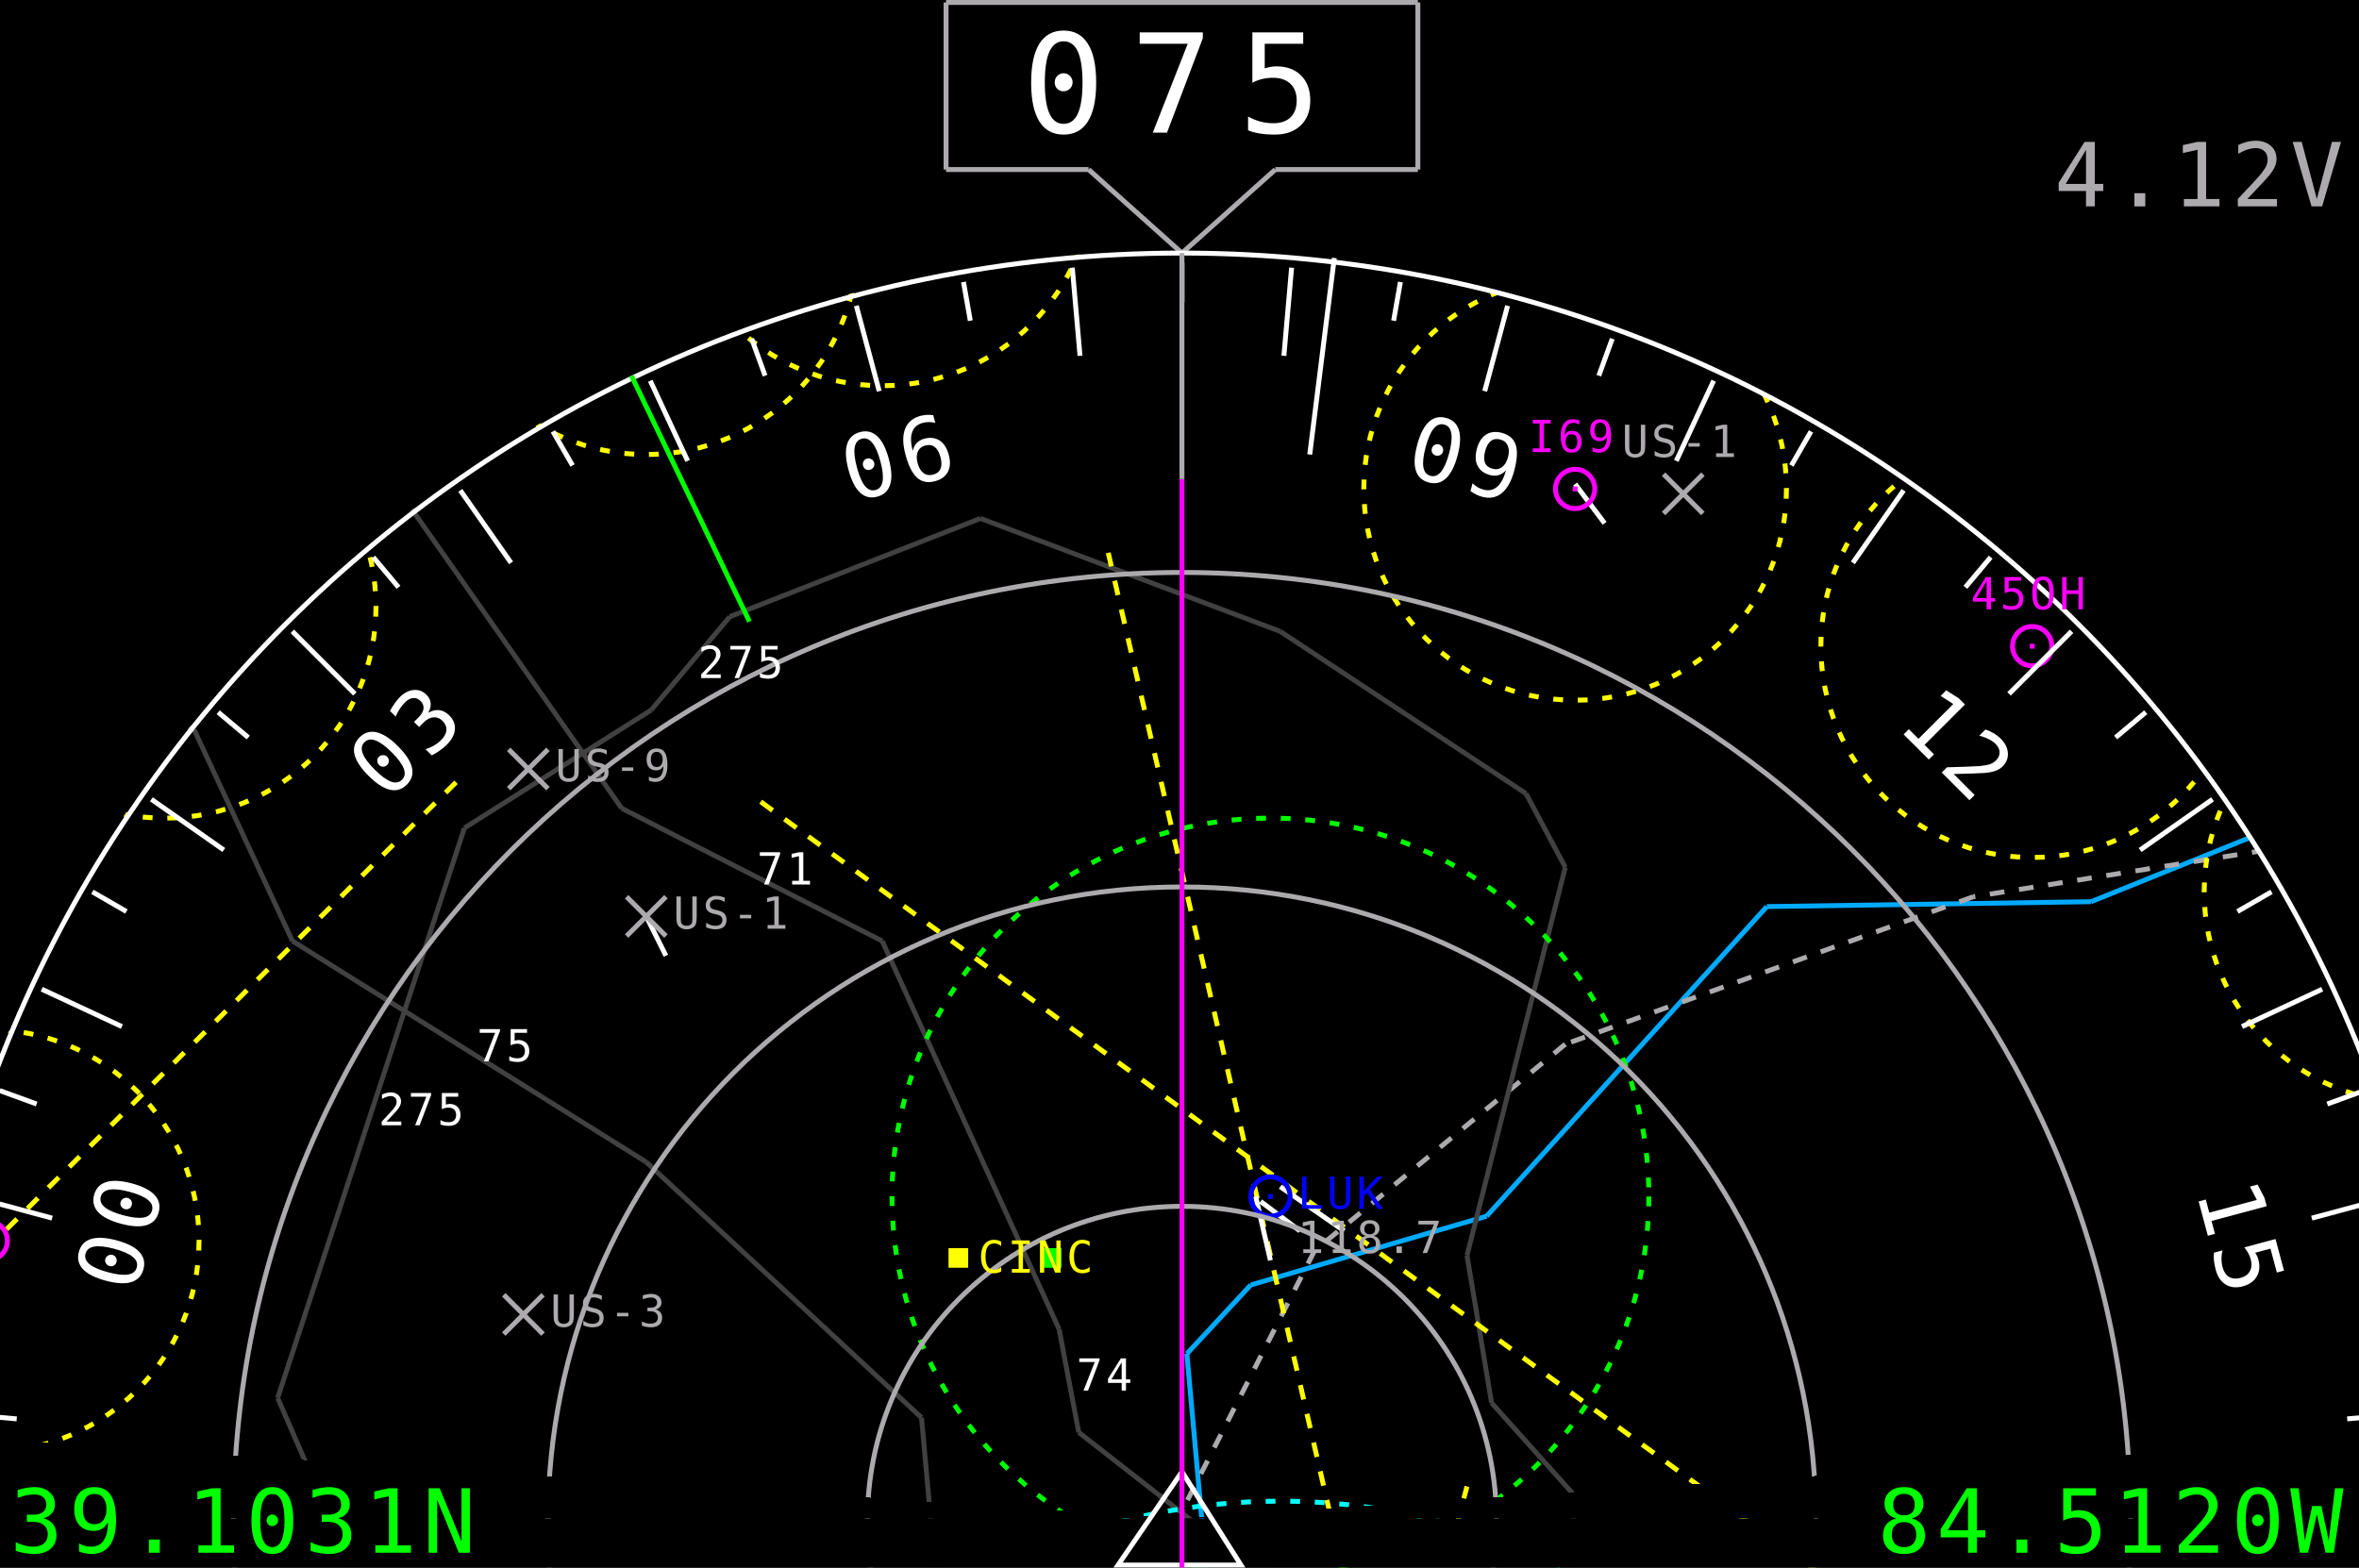
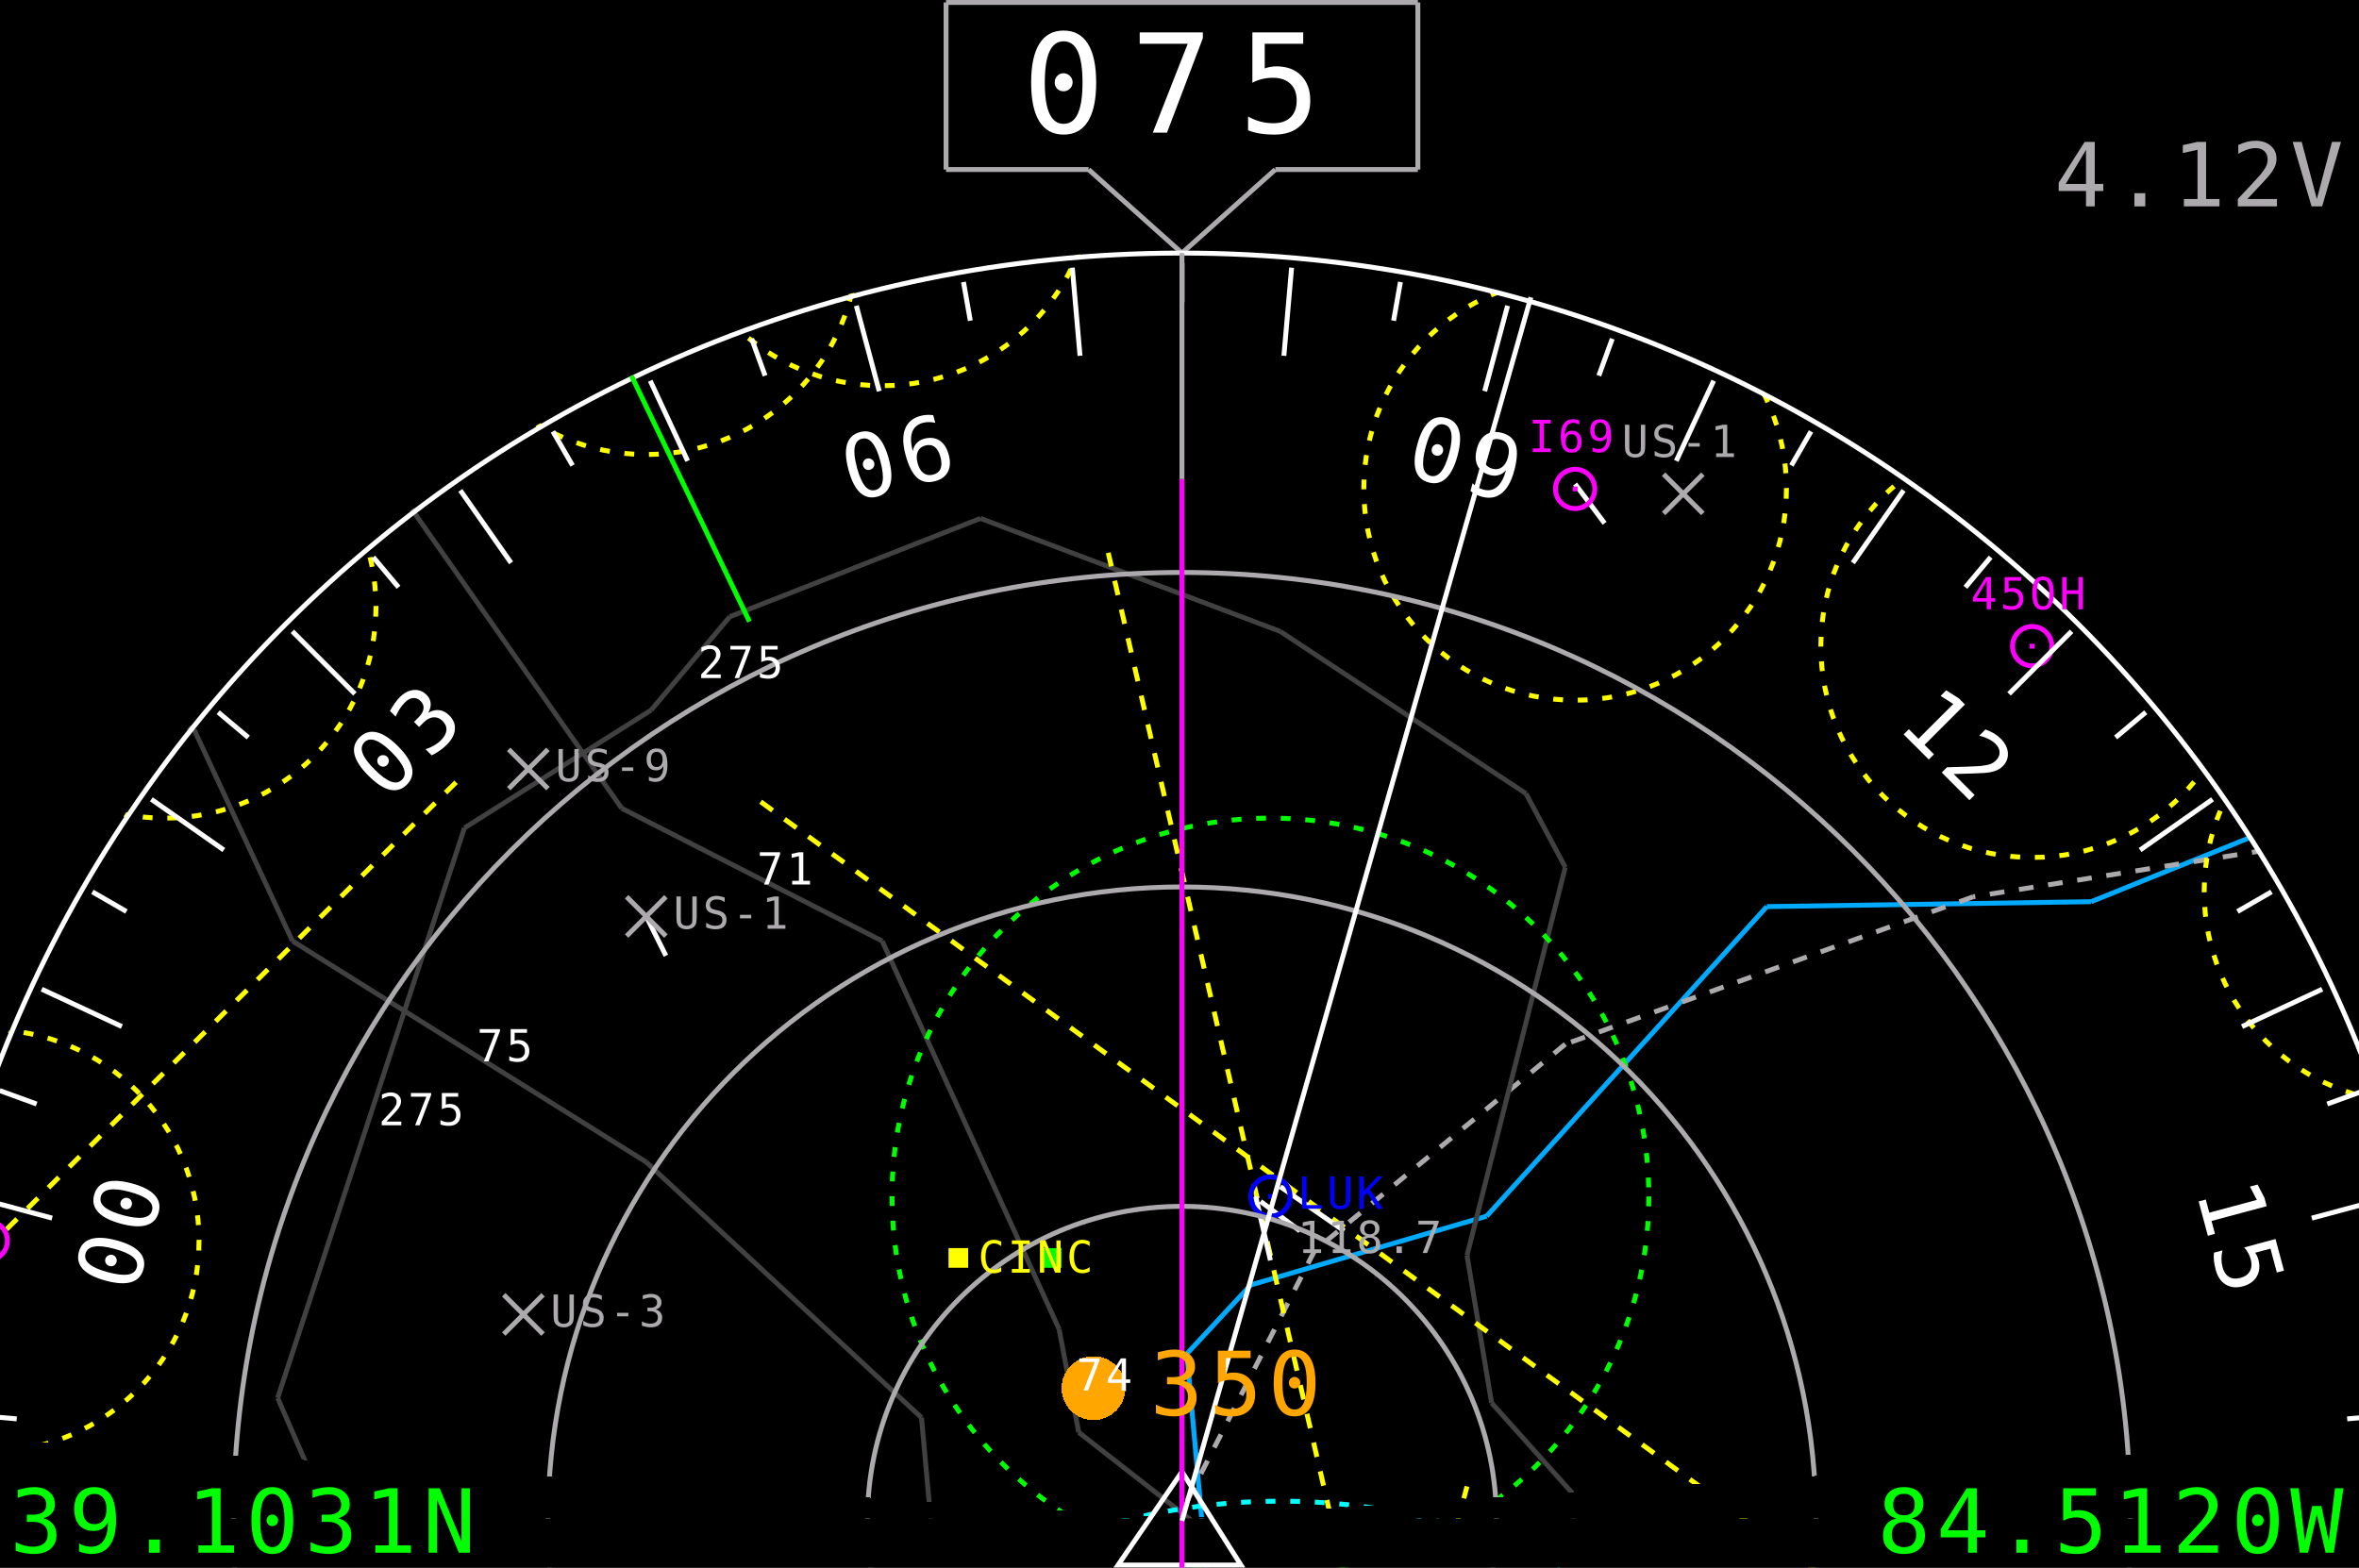
<svg xmlns="http://www.w3.org/2000/svg" viewBox="0 0 480 319" stroke-width="1">
  <defs>
    <clipPath id="vp">
      <rect x="0" y="0" width="480" height="319" />
    </clipPath>
    <clipPath id="ndclip">
      <circle cx="240" cy="309" r="258" />
    </clipPath>
  </defs>
  <rect x="0" y="0" width="480" height="319" fill="#000000" />
  <g clip-path="url(#vp)">
    <g transform="translate(0 0)">
      <rect x="0" y="0" width="480" height="319" fill="#000000" />
      <line x1="555.5" y1="168.5" x2="477.5" y2="162.5" stroke="#00AAFF" clip-path="url(#ndclip)" />
      <line x1="477.5" y1="162.5" x2="425.5" y2="183.5" stroke="#00AAFF" clip-path="url(#ndclip)" />
      <line x1="425.5" y1="183.5" x2="359.5" y2="184.5" stroke="#00AAFF" clip-path="url(#ndclip)" />
      <line x1="359.5" y1="184.5" x2="302.5" y2="247.5" stroke="#00AAFF" clip-path="url(#ndclip)" />
      <line x1="302.5" y1="247.5" x2="254.5" y2="261.5" stroke="#00AAFF" clip-path="url(#ndclip)" />
      <line x1="254.5" y1="261.5" x2="241.5" y2="275.5" stroke="#00AAFF" clip-path="url(#ndclip)" />
      <line x1="241.5" y1="275.5" x2="250.5" y2="375.5" stroke="#00AAFF" clip-path="url(#ndclip)" />
      <line x1="250.5" y1="375.5" x2="240.5" y2="405.5" stroke="#00AAFF" clip-path="url(#ndclip)" />
      <line x1="240.5" y1="405.5" x2="159.5" y2="454.5" stroke="#00AAFF" clip-path="url(#ndclip)" />
      <line x1="159.5" y1="454.5" x2="210.5" y2="578.5" stroke="#00AAFF" clip-path="url(#ndclip)" />
      <line x1="240.5" y1="584.5" x2="299.5" y2="564.5" stroke="#00AAFF" clip-path="url(#ndclip)" />
      <line x1="299.5" y1="564.5" x2="339.5" y2="616.5" stroke="#00AAFF" clip-path="url(#ndclip)" />
      <line x1="361.5" y1="601.5" x2="382.5" y2="556.5" stroke="#00AAFF" clip-path="url(#ndclip)" />
      <line x1="382.5" y1="556.5" x2="435.5" y2="598.5" stroke="#00AAFF" clip-path="url(#ndclip)" />
      <line x1="191.5" y1="533.5" x2="-2216.5" y2="-129.5" stroke="#ADAAAD" stroke-dasharray="3 3" clip-path="url(#ndclip)" />
      <line x1="191.5" y1="533.5" x2="232.5" y2="574.5" stroke="#ADAAAD" stroke-dasharray="3 3" clip-path="url(#ndclip)" />
      <line x1="232.5" y1="574.5" x2="276.5" y2="567.5" stroke="#ADAAAD" stroke-dasharray="3 3" clip-path="url(#ndclip)" />
      <line x1="276.5" y1="567.5" x2="309.5" y2="577.5" stroke="#ADAAAD" stroke-dasharray="3 3" clip-path="url(#ndclip)" />
      <line x1="371.5" y1="571.5" x2="403.5" y2="566.5" stroke="#ADAAAD" stroke-dasharray="3 3" clip-path="url(#ndclip)" />
      <line x1="403.5" y1="566.5" x2="446.5" y2="586.5" stroke="#ADAAAD" stroke-dasharray="3 3" clip-path="url(#ndclip)" />
      <line x1="514.5" y1="164.5" x2="401.5" y2="182.5" stroke="#ADAAAD" stroke-dasharray="3 3" clip-path="url(#ndclip)" />
      <line x1="401.5" y1="182.5" x2="318.5" y2="212.5" stroke="#ADAAAD" stroke-dasharray="3 3" clip-path="url(#ndclip)" />
      <line x1="318.5" y1="212.5" x2="267.5" y2="254.5" stroke="#ADAAAD" stroke-dasharray="3 3" clip-path="url(#ndclip)" />
      <line x1="267.5" y1="254.5" x2="240.5" y2="307.5" stroke="#ADAAAD" stroke-dasharray="3 3" clip-path="url(#ndclip)" />
      <line x1="240.5" y1="307.5" x2="240.5" y2="372.5" stroke="#ADAAAD" stroke-dasharray="3 3" clip-path="url(#ndclip)" />
      <line x1="240.5" y1="372.5" x2="220.5" y2="417.5" stroke="#ADAAAD" stroke-dasharray="3 3" clip-path="url(#ndclip)" />
      <line x1="220.5" y1="417.5" x2="179.5" y2="442.5" stroke="#ADAAAD" stroke-dasharray="3 3" clip-path="url(#ndclip)" />
      <line x1="179.5" y1="442.5" x2="171.5" y2="485.5" stroke="#ADAAAD" stroke-dasharray="3 3" clip-path="url(#ndclip)" />
      <line x1="171.5" y1="485.5" x2="191.5" y2="533.5" stroke="#ADAAAD" stroke-dasharray="3 3" clip-path="url(#ndclip)" />
      <line x1="-22.5" y1="598.5" x2="5.5" y2="552.5" stroke="#424142" clip-path="url(#ndclip)" />
      <line x1="5.5" y1="552.5" x2="7.5" y2="511.5" stroke="#424142" clip-path="url(#ndclip)" />
      <line x1="7.5" y1="511.5" x2="28.5" y2="491.5" stroke="#424142" clip-path="url(#ndclip)" />
      <line x1="28.5" y1="491.5" x2="104.5" y2="425.5" stroke="#424142" clip-path="url(#ndclip)" />
      <line x1="39.5" y1="40.5" x2="126.5" y2="164.5" stroke="#424142" clip-path="url(#ndclip)" />
      <line x1="126.5" y1="164.5" x2="179.5" y2="191.5" stroke="#424142" clip-path="url(#ndclip)" />
      <line x1="179.5" y1="191.5" x2="215.5" y2="270.5" stroke="#424142" clip-path="url(#ndclip)" />
      <line x1="-21.5" y1="125.5" x2="39.5" y2="148.5" stroke="#424142" clip-path="url(#ndclip)" />
      <line x1="39.5" y1="148.5" x2="59.5" y2="191.5" stroke="#424142" clip-path="url(#ndclip)" />
      <line x1="59.5" y1="191.5" x2="131.5" y2="236.5" stroke="#424142" clip-path="url(#ndclip)" />
      <line x1="131.5" y1="236.5" x2="187.5" y2="288.5" stroke="#424142" clip-path="url(#ndclip)" />
      <line x1="187.5" y1="288.5" x2="190.5" y2="321.5" stroke="#424142" clip-path="url(#ndclip)" />
      <line x1="104.5" y1="425.5" x2="106.5" y2="399.5" stroke="#424142" clip-path="url(#ndclip)" />
      <line x1="106.5" y1="399.5" x2="134.5" y2="382.5" stroke="#424142" clip-path="url(#ndclip)" />
      <line x1="134.5" y1="382.5" x2="146.5" y2="352.5" stroke="#424142" clip-path="url(#ndclip)" />
      <line x1="146.5" y1="352.5" x2="190.5" y2="321.5" stroke="#424142" clip-path="url(#ndclip)" />
      <line x1="215.5" y1="270.5" x2="219.5" y2="291.5" stroke="#424142" clip-path="url(#ndclip)" />
      <line x1="219.5" y1="291.5" x2="251.5" y2="316.5" stroke="#424142" clip-path="url(#ndclip)" />
      <line x1="190.5" y1="321.5" x2="237.5" y2="322.5" stroke="#424142" clip-path="url(#ndclip)" />
      <line x1="251.5" y1="316.5" x2="273.5" y2="322.5" stroke="#424142" clip-path="url(#ndclip)" />
      <line x1="273.5" y1="322.5" x2="273.5" y2="337.5" stroke="#424142" clip-path="url(#ndclip)" />
      <line x1="235.5" y1="323.5" x2="246.5" y2="310.5" stroke="#424142" clip-path="url(#ndclip)" />
      <line x1="273.5" y1="337.5" x2="292.5" y2="402.5" stroke="#424142" clip-path="url(#ndclip)" />
      <line x1="292.5" y1="402.5" x2="311.5" y2="421.5" stroke="#424142" clip-path="url(#ndclip)" />
      <line x1="311.5" y1="421.5" x2="427.5" y2="442.5" stroke="#424142" clip-path="url(#ndclip)" />
      <line x1="539.5" y1="463.5" x2="477.5" y2="437.5" stroke="#424142" clip-path="url(#ndclip)" />
      <line x1="477.5" y1="437.5" x2="455.5" y2="447.5" stroke="#424142" clip-path="url(#ndclip)" />
      <line x1="455.5" y1="447.5" x2="427.5" y2="442.5" stroke="#424142" clip-path="url(#ndclip)" />
      <line x1="527.5" y1="668.5" x2="483.5" y2="550.5" stroke="#424142" clip-path="url(#ndclip)" />
      <line x1="483.5" y1="550.5" x2="427.5" y2="442.5" stroke="#424142" clip-path="url(#ndclip)" />
      <line x1="132.5" y1="144.5" x2="148.5" y2="125.5" stroke="#424142" clip-path="url(#ndclip)" />
      <line x1="148.5" y1="125.5" x2="199.5" y2="105.5" stroke="#424142" clip-path="url(#ndclip)" />
      <line x1="199.5" y1="105.5" x2="260.5" y2="128.5" stroke="#424142" clip-path="url(#ndclip)" />
      <line x1="260.5" y1="128.5" x2="310.5" y2="161.5" stroke="#424142" clip-path="url(#ndclip)" />
      <line x1="310.5" y1="161.5" x2="318.5" y2="176.5" stroke="#424142" clip-path="url(#ndclip)" />
      <line x1="318.5" y1="176.5" x2="298.5" y2="255.5" stroke="#424142" clip-path="url(#ndclip)" />
      <line x1="298.5" y1="255.5" x2="303.5" y2="285.5" stroke="#424142" clip-path="url(#ndclip)" />
      <line x1="303.5" y1="285.5" x2="320.5" y2="304.5" stroke="#424142" clip-path="url(#ndclip)" />
      <line x1="320.5" y1="304.5" x2="318.5" y2="330.5" stroke="#424142" clip-path="url(#ndclip)" />
      <line x1="318.5" y1="330.5" x2="285.5" y2="386.5" stroke="#424142" clip-path="url(#ndclip)" />
      <line x1="285.5" y1="386.5" x2="246.5" y2="417.5" stroke="#424142" clip-path="url(#ndclip)" />
      <line x1="246.5" y1="417.5" x2="199.5" y2="520.5" stroke="#424142" clip-path="url(#ndclip)" />
      <line x1="199.5" y1="520.5" x2="178.5" y2="536.5" stroke="#424142" clip-path="url(#ndclip)" />
      <line x1="178.5" y1="536.5" x2="157.5" y2="534.5" stroke="#424142" clip-path="url(#ndclip)" />
      <line x1="157.5" y1="534.5" x2="124.5" y2="506.5" stroke="#424142" clip-path="url(#ndclip)" />
      <line x1="124.5" y1="506.5" x2="89.5" y2="441.5" stroke="#424142" clip-path="url(#ndclip)" />
      <line x1="106.5" y1="399.5" x2="56.5" y2="284.5" stroke="#424142" clip-path="url(#ndclip)" />
      <line x1="56.5" y1="284.5" x2="94.5" y2="168.5" stroke="#424142" clip-path="url(#ndclip)" />
      <line x1="94.5" y1="168.5" x2="132.5" y2="144.5" stroke="#424142" clip-path="url(#ndclip)" />
      <line x1="225.5" y1="577.5" x2="298.5" y2="302.5" stroke="#FFFF00" stroke-dasharray="3 3" clip-path="url(#ndclip)" />
      <line x1="123.5" y1="397.5" x2="396.5" y2="471.5" stroke="#FFFF00" stroke-dasharray="3 3" clip-path="url(#ndclip)" />
      <line x1="135.5" y1="384.5" x2="406.5" y2="457.5" stroke="#FFFF00" stroke-dasharray="3 3" clip-path="url(#ndclip)" />
      <line x1="114.5" y1="406.5" x2="379.5" y2="479.5" stroke="#FFFF00" stroke-dasharray="3 3" clip-path="url(#ndclip)" />
      <line x1="-96.5" y1="347.5" x2="94.5" y2="157.5" stroke="#FFFF00" stroke-dasharray="3 3" clip-path="url(#ndclip)" />
      <line x1="85.5" y1="77.5" x2="-167.5" y2="-9.5" stroke="#FFFF00" stroke-dasharray="3 3" clip-path="url(#ndclip)" />
      <line x1="370.5" y1="320.5" x2="152.5" y2="161.5" stroke="#FFFF00" stroke-dasharray="3 3" clip-path="url(#ndclip)" />
      <line x1="285.5" y1="372.5" x2="225.5" y2="112.5" stroke="#FFFF00" stroke-dasharray="3 3" clip-path="url(#ndclip)" />
      <circle cx="260.5" cy="434.5" r="129" fill="none" stroke="#00FFFF" stroke-dasharray="2 3" clip-path="url(#ndclip)" />
      <circle cx="258.5" cy="243.5" r="77" fill="none" stroke="#00FF00" stroke-dasharray="2 3" clip-path="url(#ndclip)" />
      <circle cx="385.5" cy="389.5" r="43" fill="none" stroke="#FFFF00" stroke-dasharray="2 3" clip-path="url(#ndclip)" />
      <circle cx="-2.5" cy="252.5" r="43" fill="none" stroke="#FFFF00" stroke-dasharray="2 3" clip-path="url(#ndclip)" />
      <circle cx="140.5" cy="489.5" r="43" fill="none" stroke="#FFFF00" stroke-dasharray="2 3" clip-path="url(#ndclip)" />
      <circle cx="320.5" cy="99.5" r="43" fill="none" stroke="#FFFF00" stroke-dasharray="2 3" clip-path="url(#ndclip)" />
      <circle cx="505.5" cy="414.5" r="43" fill="none" stroke="#FFFF00" stroke-dasharray="2 3" clip-path="url(#ndclip)" />
      <circle cx="413.5" cy="131.5" r="43" fill="none" stroke="#FFFF00" stroke-dasharray="2 3" clip-path="url(#ndclip)" />
      <circle cx="33.5" cy="123.5" r="43" fill="none" stroke="#FFFF00" stroke-dasharray="2 3" clip-path="url(#ndclip)" />
      <circle cx="46.5" cy="458.5" r="43" fill="none" stroke="#FFFF00" stroke-dasharray="2 3" clip-path="url(#ndclip)" />
      <circle cx="13.5" cy="430.5" r="43" fill="none" stroke="#FFFF00" stroke-dasharray="2 3" clip-path="url(#ndclip)" />
      <circle cx="491.5" cy="181.5" r="43" fill="none" stroke="#FFFF00" stroke-dasharray="2 3" clip-path="url(#ndclip)" />
      <circle cx="474.5" cy="496.5" r="43" fill="none" stroke="#FFFF00" stroke-dasharray="2 3" clip-path="url(#ndclip)" />
      <circle cx="465.5" cy="503.5" r="43" fill="none" stroke="#FFFF00" stroke-dasharray="2 3" clip-path="url(#ndclip)" />
      <circle cx="131.5" cy="49.5" r="43" fill="none" stroke="#FFFF00" stroke-dasharray="2 3" clip-path="url(#ndclip)" />
      <circle cx="179.5" cy="35.5" r="43" fill="none" stroke="#FFFF00" stroke-dasharray="2 3" clip-path="url(#ndclip)" />
      <circle cx="234.5" cy="584.5" r="43" fill="none" stroke="#FFFF00" stroke-dasharray="2 3" clip-path="url(#ndclip)" />
      <line x1="261.5" y1="439.5" x2="253.5" y2="469.5" stroke="#FFFFFF" clip-path="url(#ndclip)" />
      <line x1="259.5" y1="434.5" x2="232.5" y2="427.5" stroke="#FFFFFF" clip-path="url(#ndclip)" />
      <line x1="270.5" y1="420.5" x2="245.5" y2="413.5" stroke="#FFFFFF" clip-path="url(#ndclip)" />
      <line x1="246.5" y1="442.5" x2="227.5" y2="437.5" stroke="#FFFFFF" clip-path="url(#ndclip)" />
      <line x1="-1.5" y1="253.5" x2="-11.5" y2="263.5" stroke="#FFFFFF" clip-path="url(#ndclip)" />
      <line x1="46.5" y1="458.5" x2="53.5" y2="460.5" stroke="#FFFFFF" clip-path="url(#ndclip)" />
      <line x1="47.5" y1="461.5" x2="46.5" y2="466.5" stroke="#FFFFFF" clip-path="url(#ndclip)" />
      <line x1="-41.5" y1="34.5" x2="-29.5" y2="38.5" stroke="#FFFFFF" clip-path="url(#ndclip)" />
      <line x1="320.5" y1="98.5" x2="326.5" y2="106.5" stroke="#FFFFFF" clip-path="url(#ndclip)" />
      <line x1="632.5" y1="321.5" x2="639.5" y2="328.5" stroke="#FFFFFF" clip-path="url(#ndclip)" />
      <line x1="256.5" y1="244.5" x2="264.5" y2="250.5" stroke="#FFFFFF" clip-path="url(#ndclip)" />
      <line x1="260.5" y1="241.5" x2="273.5" y2="250.5" stroke="#FFFFFF" clip-path="url(#ndclip)" />
      <line x1="255.5" y1="243.5" x2="258.5" y2="256.5" stroke="#FFFFFF" clip-path="url(#ndclip)" />
      <line x1="-180.5" y1="405.5" x2="-175.5" y2="414.5" stroke="#FFFFFF" clip-path="url(#ndclip)" />
      <line x1="399.5" y1="-5.5" x2="399.5" y2="1.5" stroke="#FFFFFF" clip-path="url(#ndclip)" />
      <line x1="131.5" y1="186.5" x2="135.5" y2="194.5" stroke="#FFFFFF" clip-path="url(#ndclip)" />
      <line x1="322.5" y1="686.5" x2="320.5" y2="691.5" stroke="#FFFFFF" clip-path="url(#ndclip)" />
      <circle cx="260.5" cy="434.5" r="4" fill="none" stroke="#0000FF" />
      <rect x="260" y="434" width="1" height="1" fill="#0000FF" />
      <circle cx="258.5" cy="243.5" r="4" fill="none" stroke="#0000FF" />
      <rect x="258" y="243" width="1" height="1" fill="#0000FF" />
      <circle cx="385.5" cy="389.5" r="4" fill="none" stroke="#FF00FF" />
      <rect x="385" y="389" width="1" height="1" fill="#FF00FF" />
      <circle cx="-2.5" cy="252.5" r="4" fill="none" stroke="#FF00FF" />
      <rect x="-3" y="252" width="1" height="1" fill="#FF00FF" />
      <circle cx="140.5" cy="489.5" r="4" fill="none" stroke="#FF00FF" />
      <rect x="140" y="489" width="1" height="1" fill="#FF00FF" />
      <circle cx="320.5" cy="99.5" r="4" fill="none" stroke="#FF00FF" />
      <rect x="320" y="99" width="1" height="1" fill="#FF00FF" />
      <circle cx="413.5" cy="131.5" r="4" fill="none" stroke="#FF00FF" />
      <rect x="413" y="131" width="1" height="1" fill="#FF00FF" />
      <circle cx="46.5" cy="458.5" r="4" fill="none" stroke="#FF00FF" />
      <rect x="46" y="458" width="1" height="1" fill="#FF00FF" />
      <circle cx="13.5" cy="430.5" r="4" fill="none" stroke="#FF00FF" />
      <rect x="13" y="430" width="1" height="1" fill="#FF00FF" />
      <line x1="228.5" y1="505.5" x2="236.5" y2="513.5" stroke="#ADAAAD" />
      <line x1="228.5" y1="513.5" x2="236.5" y2="505.5" stroke="#ADAAAD" />
      <line x1="317.5" y1="446.5" x2="325.5" y2="454.5" stroke="#ADAAAD" />
      <line x1="317.5" y1="454.5" x2="325.5" y2="446.5" stroke="#ADAAAD" />
      <line x1="145.5" y1="524.5" x2="153.5" y2="532.5" stroke="#ADAAAD" />
      <line x1="145.5" y1="532.5" x2="153.5" y2="524.5" stroke="#ADAAAD" />
      <line x1="127.5" y1="182.5" x2="135.5" y2="190.5" stroke="#ADAAAD" />
      <line x1="127.5" y1="190.5" x2="135.5" y2="182.5" stroke="#ADAAAD" />
      <line x1="338.5" y1="96.5" x2="346.5" y2="104.5" stroke="#ADAAAD" />
      <line x1="338.5" y1="104.5" x2="346.5" y2="96.5" stroke="#ADAAAD" />
      <line x1="102.5" y1="263.5" x2="110.5" y2="271.5" stroke="#ADAAAD" />
      <line x1="102.5" y1="271.5" x2="110.5" y2="263.5" stroke="#ADAAAD" />
      <line x1="103.5" y1="152.5" x2="111.5" y2="160.5" stroke="#ADAAAD" />
      <line x1="103.5" y1="160.5" x2="111.5" y2="152.5" stroke="#ADAAAD" />
      <line x1="283.5" y1="463.5" x2="287.5" y2="467.5" stroke="#0000FF" />
      <line x1="287.5" y1="467.5" x2="283.5" y2="471.5" stroke="#0000FF" />
      <line x1="283.5" y1="471.5" x2="279.5" y2="467.5" stroke="#0000FF" />
      <line x1="279.5" y1="467.5" x2="283.5" y2="463.5" stroke="#0000FF" />
      <rect x="193" y="254" width="4" height="4" fill="#FFFF00" />
      <rect x="203" y="504" width="4" height="4" fill="#FFFF00" />
      <rect x="30" y="371" width="4" height="4" fill="#FFFF00" />
      <line x1="10.61" y1="247.901" x2="-6.777" y2="243.242" stroke="#FFFFFF" />
      <text x="27.547" y="263.461" font-family="monospace" font-size="18" fill="#FFFFFF" transform="rotate(-75 27.5471 263.461)">0</text>
      <text x="30.653" y="251.87" font-family="monospace" font-size="18" fill="#FFFFFF" transform="rotate(-75 30.6529 251.87)">0</text>
      <line x1="7.456" y1="224.679" x2="-0.061" y2="221.943" stroke="#FFFFFF" />
      <line x1="24.799" y1="208.917" x2="8.485" y2="201.31" stroke="#FFFFFF" />
      <line x1="25.726" y1="185.5" x2="18.797" y2="181.5" stroke="#FFFFFF" />
      <line x1="45.542" y1="172.989" x2="30.797" y2="162.664" stroke="#FFFFFF" />
      <line x1="50.521" y1="150.089" x2="44.393" y2="144.946" stroke="#FFFFFF" />
      <line x1="72.209" y1="141.209" x2="59.481" y2="128.481" stroke="#FFFFFF" />
      <text x="78.78" y="163.336" font-family="monospace" font-size="18" fill="#FFFFFF" transform="rotate(-45 78.7797 163.336)">0</text>
      <text x="87.265" y="154.851" font-family="monospace" font-size="18" fill="#FFFFFF" transform="rotate(-45 87.2649 154.851)">3</text>
      <line x1="81.089" y1="119.521" x2="75.946" y2="113.393" stroke="#FFFFFF" />
      <line x1="103.989" y1="114.542" x2="93.664" y2="99.797" stroke="#FFFFFF" />
      <line x1="116.5" y1="94.726" x2="112.5" y2="87.797" stroke="#FFFFFF" />
      <line x1="139.917" y1="93.799" x2="132.31" y2="77.485" stroke="#FFFFFF" />
      <line x1="155.679" y1="76.456" x2="152.943" y2="68.939" stroke="#FFFFFF" />
      <line x1="178.901" y1="79.61" x2="174.242" y2="62.223" stroke="#FFFFFF" />
      <text x="173.211" y="102.241" font-family="monospace" font-size="18" fill="#FFFFFF" transform="rotate(-15 173.211 102.241)">0</text>
      <text x="184.802" y="99.135" font-family="monospace" font-size="18" fill="#FFFFFF" transform="rotate(-15 184.802 99.1353)">6</text>
      <line x1="197.435" y1="65.268" x2="196.046" y2="57.389" stroke="#FFFFFF" />
      <line x1="219.757" y1="72.406" x2="218.188" y2="54.474" stroke="#FFFFFF" />
      <line x1="240.5" y1="61.5" x2="240.5" y2="53.5" stroke="#FFFFFF" />
      <line x1="261.243" y1="72.406" x2="262.812" y2="54.474" stroke="#FFFFFF" />
      <line x1="283.565" y1="65.268" x2="284.954" y2="57.389" stroke="#FFFFFF" />
      <line x1="302.099" y1="79.61" x2="306.758" y2="62.223" stroke="#FFFFFF" />
      <text x="285.539" y="96.547" font-family="monospace" font-size="18" fill="#FFFFFF" transform="rotate(15 285.539 96.5471)">0</text>
      <text x="297.13" y="99.653" font-family="monospace" font-size="18" fill="#FFFFFF" transform="rotate(15 297.13 99.6529)">9</text>
      <line x1="325.321" y1="76.456" x2="328.057" y2="68.939" stroke="#FFFFFF" />
      <line x1="341.083" y1="93.799" x2="348.69" y2="77.485" stroke="#FFFFFF" />
      <line x1="364.5" y1="94.726" x2="368.5" y2="87.797" stroke="#FFFFFF" />
      <line x1="377.011" y1="114.542" x2="387.336" y2="99.797" stroke="#FFFFFF" />
      <line x1="399.911" y1="119.521" x2="405.054" y2="113.393" stroke="#FFFFFF" />
      <line x1="408.791" y1="141.209" x2="421.519" y2="128.481" stroke="#FFFFFF" />
      <text x="385.664" y="147.78" font-family="monospace" font-size="18" fill="#FFFFFF" transform="rotate(45 385.664 147.78)">1</text>
      <text x="394.149" y="156.265" font-family="monospace" font-size="18" fill="#FFFFFF" transform="rotate(45 394.149 156.265)">2</text>
      <line x1="430.479" y1="150.089" x2="436.607" y2="144.946" stroke="#FFFFFF" />
      <line x1="435.458" y1="172.989" x2="450.203" y2="162.664" stroke="#FFFFFF" />
      <line x1="455.274" y1="185.5" x2="462.203" y2="181.5" stroke="#FFFFFF" />
      <line x1="456.201" y1="208.917" x2="472.515" y2="201.31" stroke="#FFFFFF" />
      <line x1="473.544" y1="224.679" x2="481.061" y2="221.943" stroke="#FFFFFF" />
      <line x1="470.39" y1="247.901" x2="487.777" y2="243.242" stroke="#FFFFFF" />
      <text x="446.759" y="242.211" font-family="monospace" font-size="18" fill="#FFFFFF" transform="rotate(75 446.759 242.211)">1</text>
      <text x="449.865" y="253.802" font-family="monospace" font-size="18" fill="#FFFFFF" transform="rotate(75 449.865 253.802)">5</text>
      <line x1="484.732" y1="266.435" x2="492.611" y2="265.046" stroke="#FFFFFF" />
      <line x1="477.594" y1="288.757" x2="495.526" y2="287.188" stroke="#FFFFFF" />
      <line x1="488.5" y1="309.5" x2="496.5" y2="309.5" stroke="#FFFFFF" />
      <line x1="477.594" y1="330.243" x2="495.526" y2="331.812" stroke="#FFFFFF" />
      <line x1="484.732" y1="352.565" x2="492.611" y2="353.954" stroke="#FFFFFF" />
      <line x1="470.39" y1="371.099" x2="487.777" y2="375.758" stroke="#FFFFFF" />
      <text x="452.453" y="354.539" font-family="monospace" font-size="18" fill="#FFFFFF" transform="rotate(105 452.453 354.539)">1</text>
      <text x="449.347" y="366.13" font-family="monospace" font-size="18" fill="#FFFFFF" transform="rotate(105 449.347 366.13)">8</text>
      <line x1="473.544" y1="394.321" x2="481.061" y2="397.057" stroke="#FFFFFF" />
      <line x1="456.201" y1="410.083" x2="472.515" y2="417.69" stroke="#FFFFFF" />
      <line x1="455.274" y1="433.5" x2="462.203" y2="437.5" stroke="#FFFFFF" />
      <line x1="435.458" y1="446.011" x2="450.203" y2="456.336" stroke="#FFFFFF" />
      <line x1="430.479" y1="468.911" x2="436.607" y2="474.054" stroke="#FFFFFF" />
      <line x1="408.791" y1="477.791" x2="421.519" y2="490.519" stroke="#FFFFFF" />
      <text x="401.22" y="454.664" font-family="monospace" font-size="18" fill="#FFFFFF" transform="rotate(135 401.22 454.664)">2</text>
      <text x="392.735" y="463.149" font-family="monospace" font-size="18" fill="#FFFFFF" transform="rotate(135 392.735 463.149)">1</text>
      <line x1="399.911" y1="499.479" x2="405.054" y2="505.607" stroke="#FFFFFF" />
      <line x1="377.011" y1="504.458" x2="387.336" y2="519.203" stroke="#FFFFFF" />
      <line x1="364.5" y1="524.274" x2="368.5" y2="531.203" stroke="#FFFFFF" />
      <line x1="341.083" y1="525.201" x2="348.69" y2="541.515" stroke="#FFFFFF" />
      <line x1="325.321" y1="542.544" x2="328.057" y2="550.061" stroke="#FFFFFF" />
      <line x1="302.099" y1="539.39" x2="306.758" y2="556.777" stroke="#FFFFFF" />
      <text x="306.789" y="515.759" font-family="monospace" font-size="18" fill="#FFFFFF" transform="rotate(165 306.789 515.759)">2</text>
      <text x="295.198" y="518.865" font-family="monospace" font-size="18" fill="#FFFFFF" transform="rotate(165 295.198 518.865)">4</text>
      <line x1="283.565" y1="553.732" x2="284.954" y2="561.611" stroke="#FFFFFF" />
      <line x1="261.243" y1="546.594" x2="262.812" y2="564.526" stroke="#FFFFFF" />
      <line x1="240.5" y1="557.5" x2="240.5" y2="565.5" stroke="#FFFFFF" />
      <line x1="219.757" y1="546.594" x2="218.188" y2="564.526" stroke="#FFFFFF" />
      <line x1="197.435" y1="553.732" x2="196.046" y2="561.611" stroke="#FFFFFF" />
      <line x1="178.901" y1="539.39" x2="174.242" y2="556.777" stroke="#FFFFFF" />
      <text x="194.461" y="521.453" font-family="monospace" font-size="18" fill="#FFFFFF" transform="rotate(-165 194.461 521.453)">2</text>
      <text x="182.87" y="518.347" font-family="monospace" font-size="18" fill="#FFFFFF" transform="rotate(-165 182.87 518.347)">7</text>
      <line x1="155.679" y1="542.544" x2="152.943" y2="550.061" stroke="#FFFFFF" />
      <line x1="139.917" y1="525.201" x2="132.31" y2="541.515" stroke="#FFFFFF" />
      <line x1="116.5" y1="524.274" x2="112.5" y2="531.203" stroke="#FFFFFF" />
      <line x1="103.989" y1="504.458" x2="93.664" y2="519.203" stroke="#FFFFFF" />
      <line x1="81.089" y1="499.479" x2="75.946" y2="505.607" stroke="#FFFFFF" />
      <line x1="72.209" y1="477.791" x2="59.481" y2="490.519" stroke="#FFFFFF" />
      <text x="94.336" y="470.22" font-family="monospace" font-size="18" fill="#FFFFFF" transform="rotate(-135 94.336 470.22)">3</text>
      <text x="85.851" y="461.735" font-family="monospace" font-size="18" fill="#FFFFFF" transform="rotate(-135 85.8507 461.735)">0</text>
      <line x1="50.521" y1="468.911" x2="44.393" y2="474.054" stroke="#FFFFFF" />
      <line x1="45.542" y1="446.011" x2="30.797" y2="456.336" stroke="#FFFFFF" />
      <line x1="25.726" y1="433.5" x2="18.797" y2="437.5" stroke="#FFFFFF" />
      <line x1="24.799" y1="410.083" x2="8.485" y2="417.69" stroke="#FFFFFF" />
      <line x1="7.456" y1="394.321" x2="-0.061" y2="397.057" stroke="#FFFFFF" />
      <line x1="10.61" y1="371.099" x2="-6.777" y2="375.758" stroke="#FFFFFF" />
      <text x="33.241" y="375.789" font-family="monospace" font-size="18" fill="#FFFFFF" transform="rotate(-105 33.2411 375.789)">3</text>
      <text x="30.135" y="364.198" font-family="monospace" font-size="18" fill="#FFFFFF" transform="rotate(-105 30.1353 364.198)">3</text>
      <line x1="-3.732" y1="352.565" x2="-11.611" y2="353.954" stroke="#FFFFFF" />
      <line x1="3.406" y1="330.243" x2="-14.526" y2="331.812" stroke="#FFFFFF" />
      <line x1="-7.5" y1="309.5" x2="-15.5" y2="309.5" stroke="#FFFFFF" />
      <line x1="3.406" y1="288.757" x2="-14.526" y2="287.188" stroke="#FFFFFF" />
      <line x1="-3.732" y1="266.435" x2="-11.611" y2="265.046" stroke="#FFFFFF" />
      <rect x="192" y="0" width="96" height="34" fill="#000000" />
      <polygon points="240,51 221,34 259,34 " fill="#000000" shape-rendering="crispEdges" />
      <line x1="192.5" y1="0.5" x2="288.5" y2="0.5" stroke="#ADAAAD" />
      <line x1="192.5" y1="0.5" x2="192.5" y2="34.5" stroke="#ADAAAD" />
      <line x1="288.5" y1="0.5" x2="288.5" y2="34.5" stroke="#ADAAAD" />
      <line x1="192.5" y1="34.5" x2="221.5" y2="34.5" stroke="#ADAAAD" />
      <line x1="221.5" y1="34.5" x2="240.5" y2="51.5" stroke="#ADAAAD" />
      <line x1="259.5" y1="34.5" x2="240.5" y2="51.5" stroke="#ADAAAD" />
      <line x1="288.5" y1="34.5" x2="259.5" y2="34.5" stroke="#ADAAAD" />
      <text x="208" y="27" font-family="monospace" font-size="28" fill="#FFFFFF">0</text>
      <text x="230" y="27" font-family="monospace" font-size="28" fill="#FFFFFF">7</text>
      <text x="252" y="27" font-family="monospace" font-size="28" fill="#FFFFFF">5</text>
      <circle cx="240.5" cy="309.5" r="258" fill="none" stroke="#FFFFFF" />
      <circle cx="240.5" cy="309.5" r="193" fill="none" stroke="#ADAAAD" />
      <circle cx="240.5" cy="309.5" r="129" fill="none" stroke="#ADAAAD" />
      <circle cx="240.5" cy="309.5" r="64" fill="none" stroke="#ADAAAD" />
      <polygon points="0,293 240,309 0,309 " fill="#000000" shape-rendering="crispEdges" />
      <polygon points="480,293 240,309 480,309 " fill="#000000" shape-rendering="crispEdges" />
      <rect x="0" y="309" width="480" height="10" fill="#000000" />
      <polygon points="240.5,299.5 227.5,318.5 252.5,318.5 " fill="none" stroke="#FFFFFF" />
      <line x1="240.5" y1="319.5" x2="240.5" y2="97.5" stroke="#FF00FF" />
      <line x1="240.5" y1="97.5" x2="240.5" y2="51.5" stroke="#ADAAAD" />
      <line x1="152.5" y1="126.5" x2="128.5" y2="76.5" stroke="#00FF00" />
      <rect x="212" y="254" width="4" height="4" fill="#00FF00" />
-       <line x1="266.5" y1="92.5" x2="271.5" y2="52.5" stroke="#FFFFFF" />
+       <line x1="240.5" y1="309.5" x2="311.5" y2="60.5" stroke="#FFFFFF" />
+       <circle cx="222.5" cy="282.5" r="6.5" fill="#FFA600" shape-rendering="crispEdges" />
+       <text x="234" y="288" font-family="monospace" font-size="18" fill="#FFA600">3</text>
+       <text x="246" y="288" font-family="monospace" font-size="18" fill="#FFA600">5</text>
+       <text x="258" y="288" font-family="monospace" font-size="18" fill="#FFA600">0</text>
      <text x="264" y="246" font-family="monospace" font-size="9" fill="#0000FF">L</text>
      <text x="270" y="246" font-family="monospace" font-size="9" fill="#0000FF">U</text>
      <text x="276" y="246" font-family="monospace" font-size="9" fill="#0000FF">K</text>
      <text x="264" y="255" font-family="monospace" font-size="9" fill="#ADAAAD">1</text>
      <text x="270" y="255" font-family="monospace" font-size="9" fill="#ADAAAD">1</text>
      <text x="276" y="255" font-family="monospace" font-size="9" fill="#ADAAAD">8</text>
      <text x="282" y="255" font-family="monospace" font-size="9" fill="#ADAAAD">.</text>
      <text x="288" y="255" font-family="monospace" font-size="9" fill="#ADAAAD">7</text>
      <text x="311" y="92" font-family="monospace" font-size="9" fill="#FF00FF">I</text>
      <text x="317" y="92" font-family="monospace" font-size="9" fill="#FF00FF">6</text>
      <text x="323" y="92" font-family="monospace" font-size="9" fill="#FF00FF">9</text>
      <text x="401" y="124" font-family="monospace" font-size="9" fill="#FF00FF">4</text>
      <text x="407" y="124" font-family="monospace" font-size="9" fill="#FF00FF">5</text>
      <text x="413" y="124" font-family="monospace" font-size="9" fill="#FF00FF">O</text>
      <text x="419" y="124" font-family="monospace" font-size="9" fill="#FF00FF">H</text>
      <text x="137" y="189" font-family="monospace" font-size="9" fill="#ADAAAD">U</text>
      <text x="143" y="189" font-family="monospace" font-size="9" fill="#ADAAAD">S</text>
      <text x="149" y="189" font-family="monospace" font-size="9" fill="#ADAAAD">-</text>
      <text x="155" y="189" font-family="monospace" font-size="9" fill="#ADAAAD">1</text>
      <text x="330" y="93" font-family="monospace" font-size="9" fill="#ADAAAD">U</text>
      <text x="336" y="93" font-family="monospace" font-size="9" fill="#ADAAAD">S</text>
      <text x="342" y="93" font-family="monospace" font-size="9" fill="#ADAAAD">-</text>
      <text x="348" y="93" font-family="monospace" font-size="9" fill="#ADAAAD">1</text>
      <text x="112" y="270" font-family="monospace" font-size="9" fill="#ADAAAD">U</text>
      <text x="118" y="270" font-family="monospace" font-size="9" fill="#ADAAAD">S</text>
      <text x="124" y="270" font-family="monospace" font-size="9" fill="#ADAAAD">-</text>
      <text x="130" y="270" font-family="monospace" font-size="9" fill="#ADAAAD">3</text>
      <text x="113" y="159" font-family="monospace" font-size="9" fill="#ADAAAD">U</text>
      <text x="119" y="159" font-family="monospace" font-size="9" fill="#ADAAAD">S</text>
      <text x="125" y="159" font-family="monospace" font-size="9" fill="#ADAAAD">-</text>
      <text x="131" y="159" font-family="monospace" font-size="9" fill="#ADAAAD">9</text>
      <text x="199" y="259" font-family="monospace" font-size="9" fill="#FFFF00">C</text>
      <text x="205" y="259" font-family="monospace" font-size="9" fill="#FFFF00">I</text>
      <text x="211" y="259" font-family="monospace" font-size="9" fill="#FFFF00">N</text>
      <text x="217" y="259" font-family="monospace" font-size="9" fill="#FFFF00">C</text>
      <text x="154" y="180" font-family="monospace" font-size="9" fill="#FFFFFF">7</text>
      <text x="160" y="180" font-family="monospace" font-size="9" fill="#FFFFFF">1</text>
      <text x="97" y="216" font-family="monospace" font-size="9" fill="#FFFFFF">7</text>
      <text x="103" y="216" font-family="monospace" font-size="9" fill="#FFFFFF">5</text>
      <text x="219" y="283" font-family="monospace" font-size="9" fill="#FFFFFF">7</text>
      <text x="225" y="283" font-family="monospace" font-size="9" fill="#FFFFFF">4</text>
      <text x="142" y="138" font-family="monospace" font-size="9" fill="#FFFFFF">2</text>
      <text x="148" y="138" font-family="monospace" font-size="9" fill="#FFFFFF">7</text>
      <text x="154" y="138" font-family="monospace" font-size="9" fill="#FFFFFF">5</text>
      <text x="77" y="229" font-family="monospace" font-size="9" fill="#FFFFFF">2</text>
      <text x="83" y="229" font-family="monospace" font-size="9" fill="#FFFFFF">7</text>
      <text x="89" y="229" font-family="monospace" font-size="9" fill="#FFFFFF">5</text>
      <text x="2" y="316" font-family="monospace" font-size="18" fill="#00FF00">3</text>
      <text x="14" y="316" font-family="monospace" font-size="18" fill="#00FF00">9</text>
      <text x="26" y="316" font-family="monospace" font-size="18" fill="#00FF00">.</text>
      <text x="38" y="316" font-family="monospace" font-size="18" fill="#00FF00">1</text>
      <text x="50" y="316" font-family="monospace" font-size="18" fill="#00FF00">0</text>
      <text x="62" y="316" font-family="monospace" font-size="18" fill="#00FF00">3</text>
      <text x="74" y="316" font-family="monospace" font-size="18" fill="#00FF00">1</text>
      <text x="86" y="316" font-family="monospace" font-size="18" fill="#00FF00">N</text>
      <text x="382" y="316" font-family="monospace" font-size="18" fill="#00FF00">8</text>
      <text x="394" y="316" font-family="monospace" font-size="18" fill="#00FF00">4</text>
      <text x="406" y="316" font-family="monospace" font-size="18" fill="#00FF00">.</text>
      <text x="418" y="316" font-family="monospace" font-size="18" fill="#00FF00">5</text>
      <text x="430" y="316" font-family="monospace" font-size="18" fill="#00FF00">1</text>
      <text x="442" y="316" font-family="monospace" font-size="18" fill="#00FF00">2</text>
      <text x="454" y="316" font-family="monospace" font-size="18" fill="#00FF00">0</text>
      <text x="466" y="316" font-family="monospace" font-size="18" fill="#00FF00">W</text>
      <text x="418" y="42" font-family="monospace" font-size="18" fill="#ADAAAD">4</text>
      <text x="430" y="42" font-family="monospace" font-size="18" fill="#ADAAAD">.</text>
      <text x="442" y="42" font-family="monospace" font-size="18" fill="#ADAAAD">1</text>
      <text x="454" y="42" font-family="monospace" font-size="18" fill="#ADAAAD">2</text>
      <text x="466" y="42" font-family="monospace" font-size="18" fill="#ADAAAD">V</text>
    </g>
  </g>
</svg>
